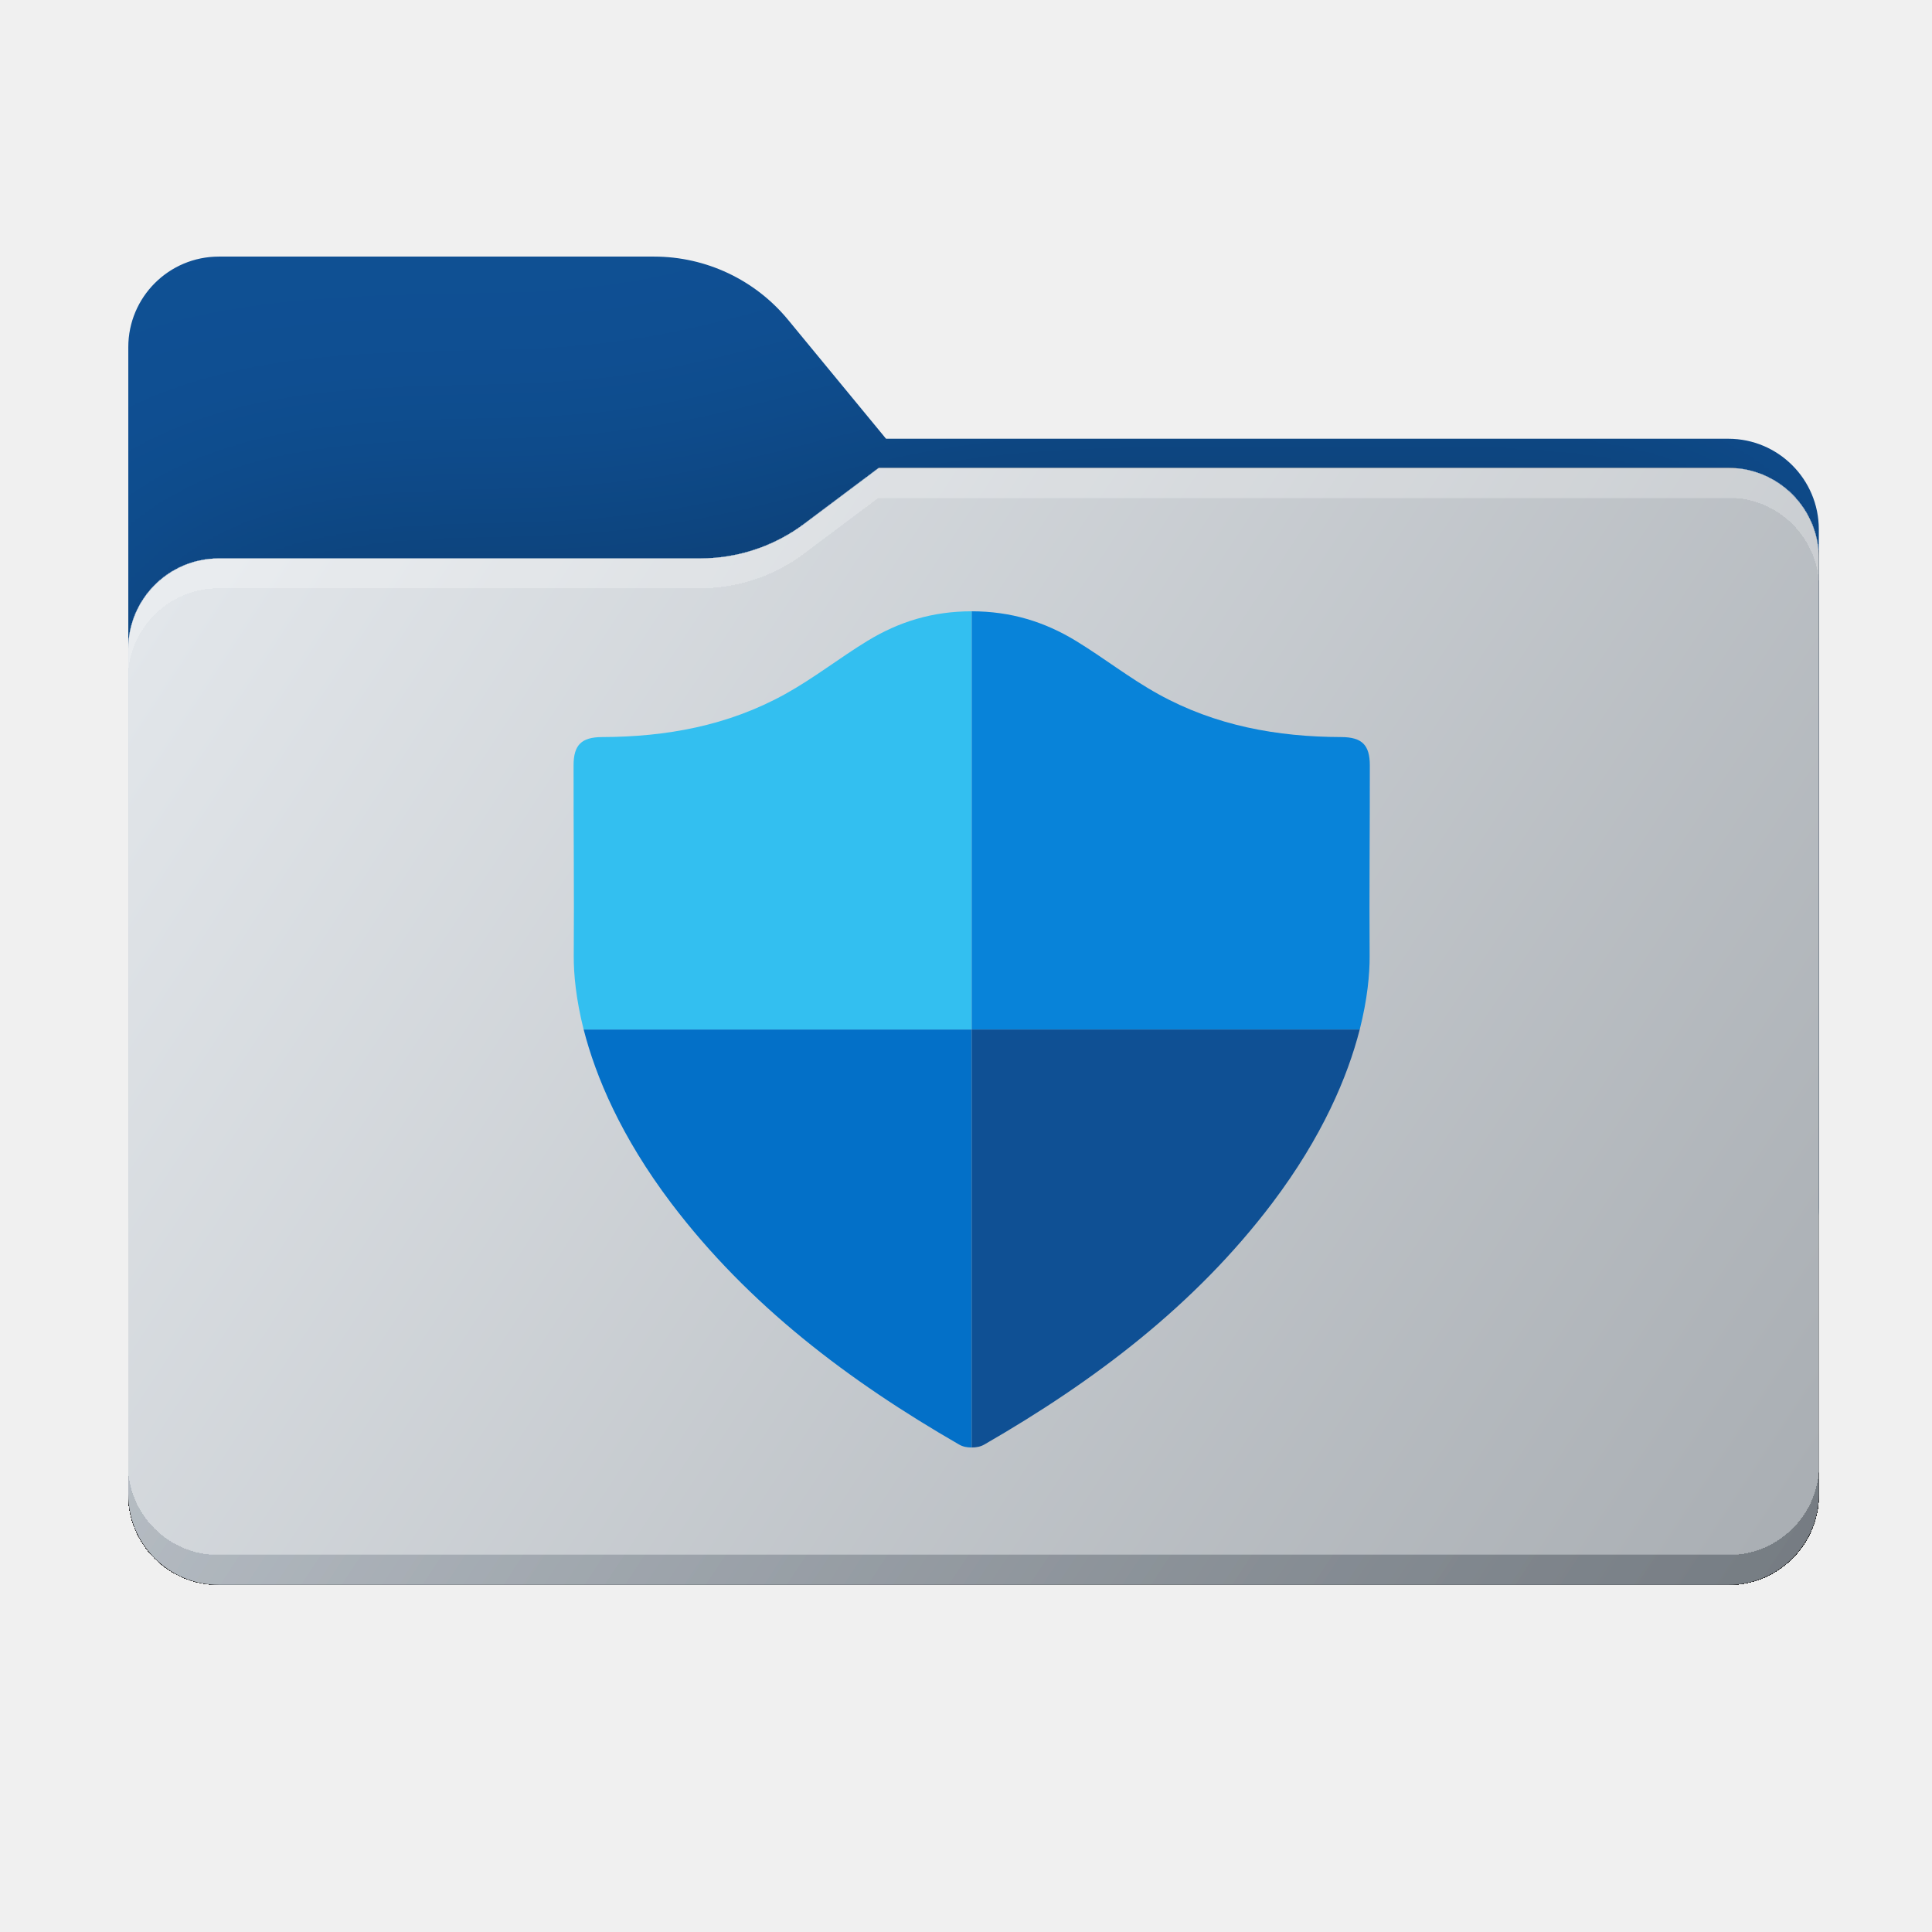
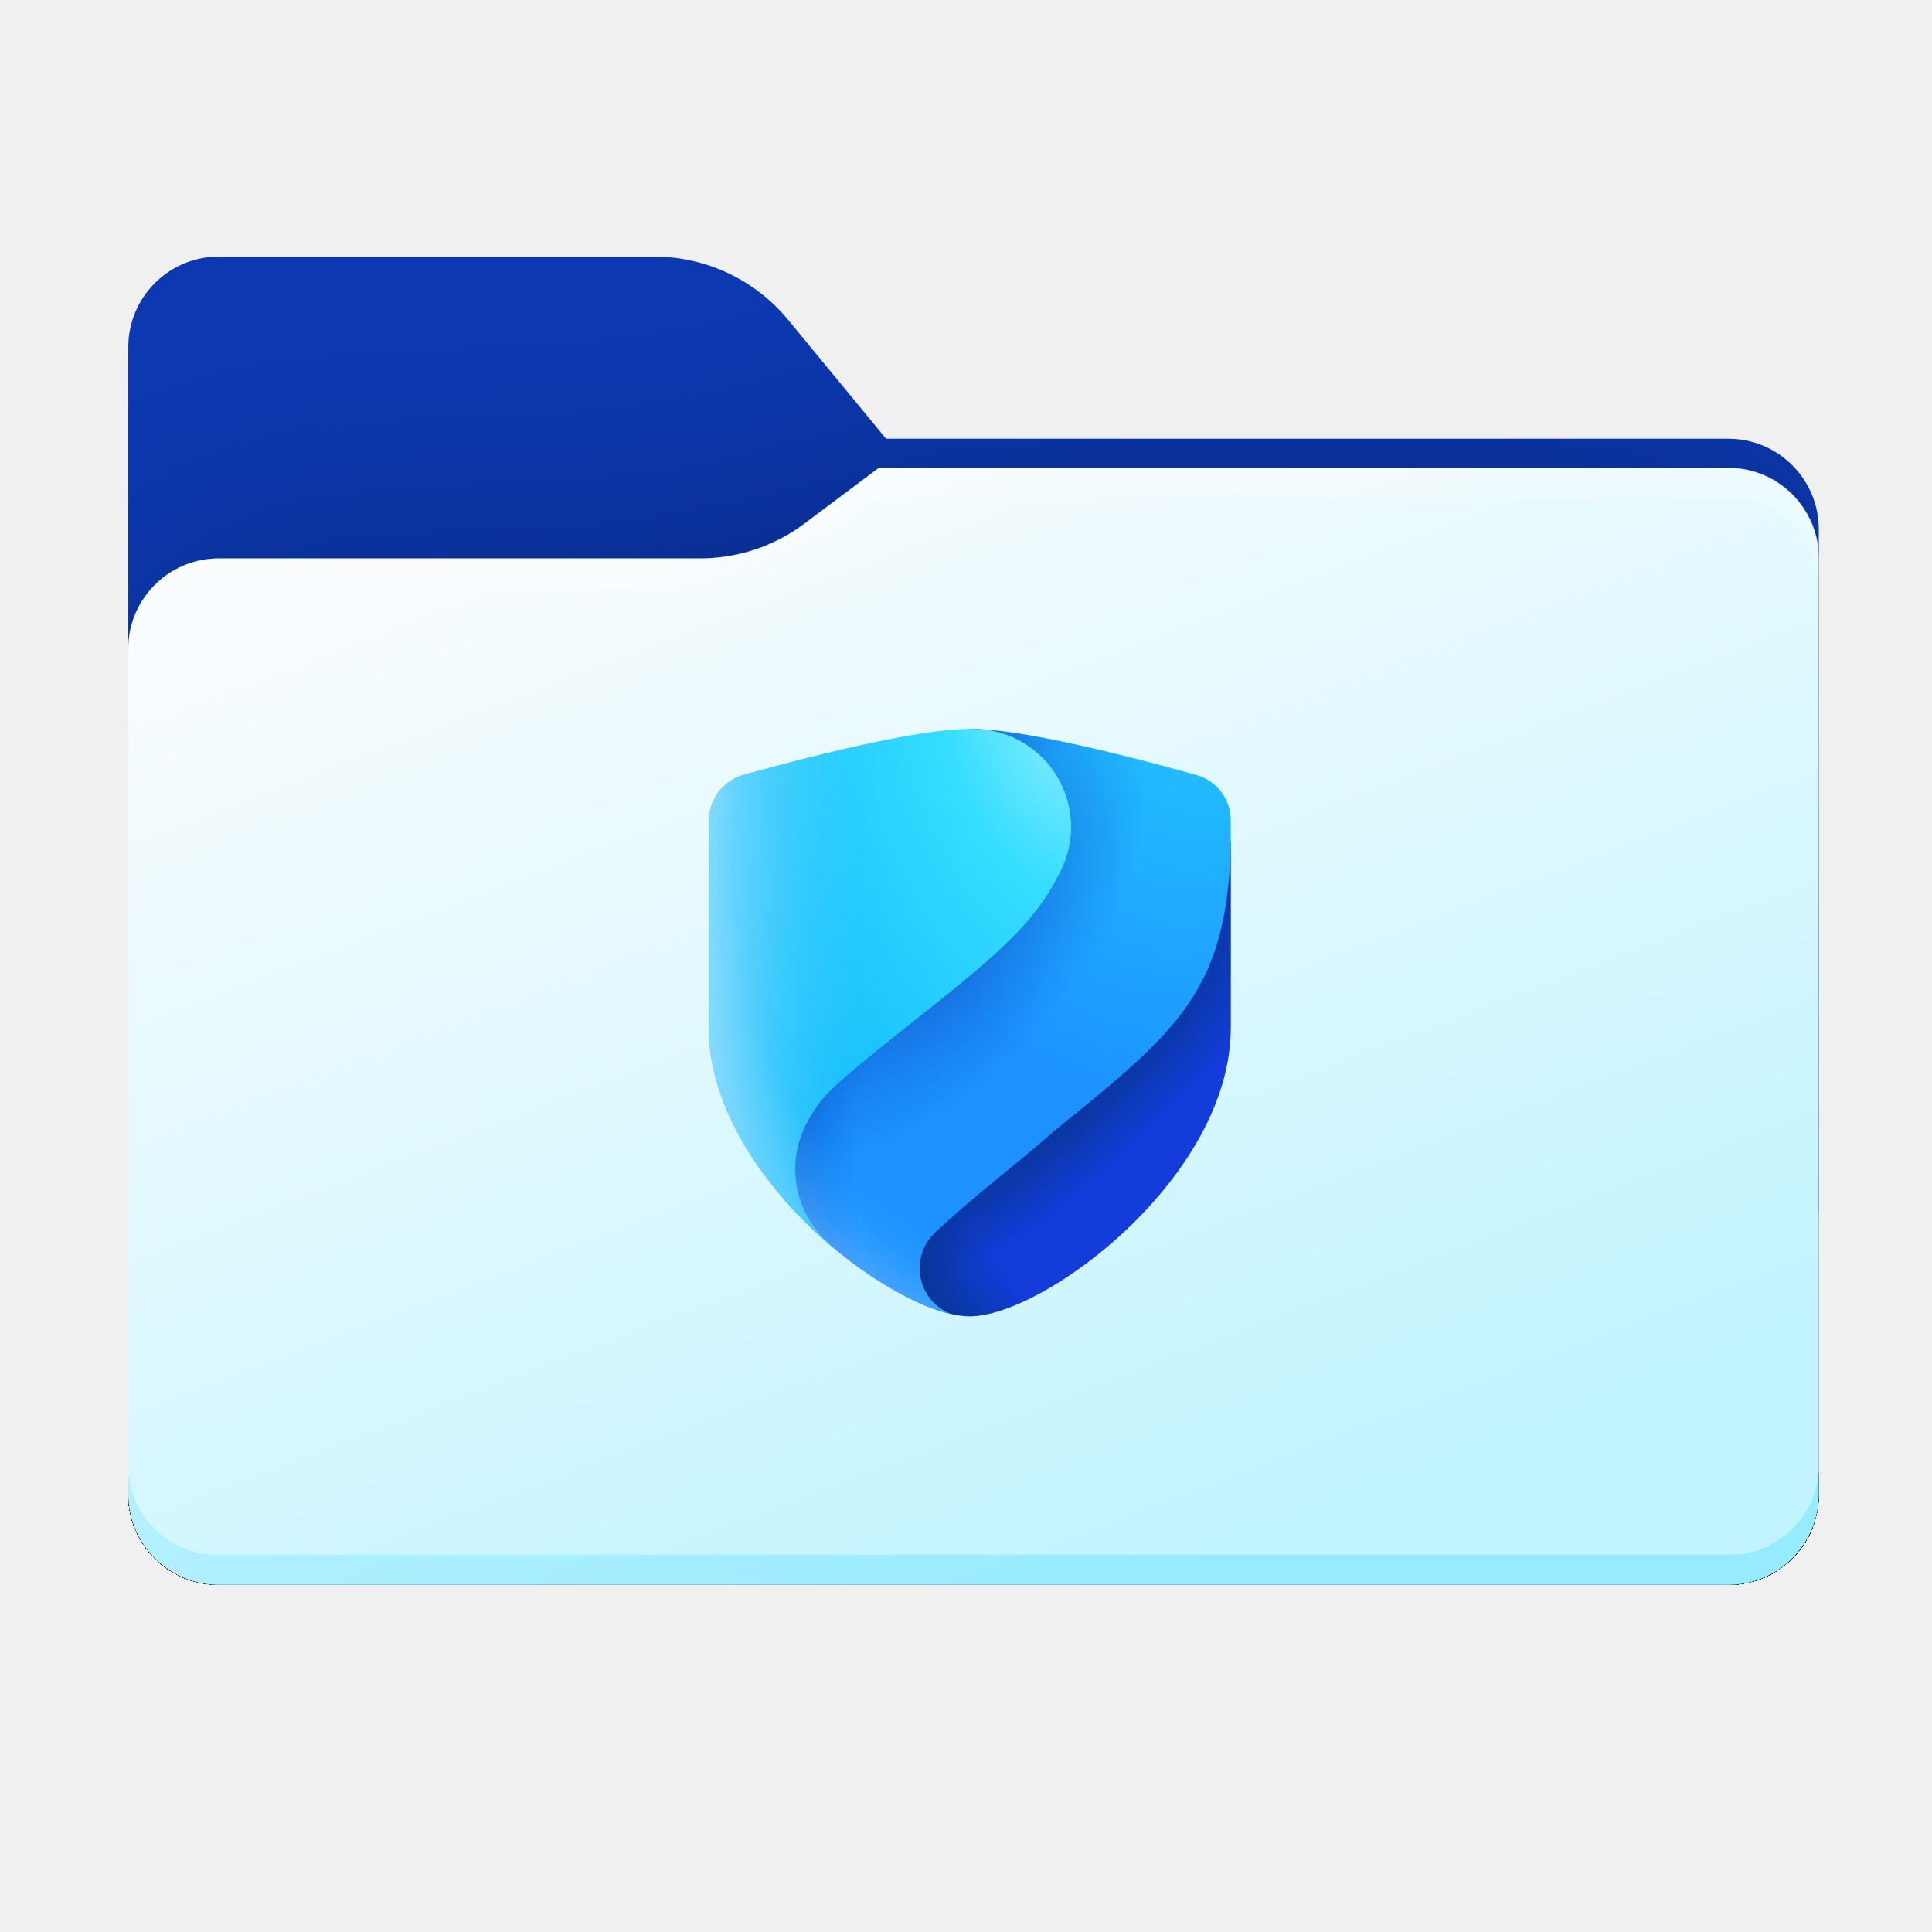
<svg xmlns="http://www.w3.org/2000/svg" width="256" height="256" viewBox="0 0 256 256" fill="none">
-   <path fill-rule="evenodd" clip-rule="evenodd" d="M104.425 42.378C100.056 37.073 93.544 34 86.671 34H29C22.373 34 17 39.373 17 46V58.137V68.2V160C17 166.627 22.373 172 29 172H229C235.627 172 241 166.627 241 160V70.137C241 63.51 235.627 58.137 229 58.137H117.404L104.425 42.378Z" fill="url(#paint0_linear_955_21296)" />
-   <mask id="mask0_955_21296" style="mask-type:alpha" maskUnits="userSpaceOnUse" x="17" y="34" width="224" height="138">
-     <path fill-rule="evenodd" clip-rule="evenodd" d="M104.425 42.378C100.056 37.073 93.544 34 86.671 34H29C22.373 34 17 39.373 17 46V58.137V68.2V160C17 166.627 22.373 172 29 172H229C235.627 172 241 166.627 241 160V70.137C241 63.51 235.627 58.137 229 58.137H117.404L104.425 42.378Z" fill="url(#paint1_linear_955_21296)" />
-   </mask>
-   <g mask="url(#mask0_955_21296)">
-     <g style="mix-blend-mode:multiply" filter="url(#filter0_f_955_21296)">
-       <path fill-rule="evenodd" clip-rule="evenodd" d="M92.789 74C97.764 74 102.605 72.387 106.586 69.402L116.459 62H229C235.627 62 241 67.373 241 74V108V160C241 166.627 235.627 172 229 172H29C22.373 172 17 166.627 17 160L17 108V86C17 79.373 22.373 74 29 74H87H92.789Z" fill="black" fill-opacity="0.3" />
+   <g clip-path="url(#clip0_4306_13248)">
+     <path d="M104.425 42.378C100.056 37.073 93.544 34 86.671 34H29C22.373 34 17 39.373 17 46V160C17 166.627 22.373 172 29 172H229C235.627 172 241 166.627 241 160V70.137C241 63.51 235.627 58.137 229 58.137H117.404L104.425 42.378Z" fill="url(#paint0_linear_4306_13248)" />
+     <mask id="mask0_4306_13248" style="mask-type:alpha" maskUnits="userSpaceOnUse" x="17" y="34" width="224" height="138">
+       <path d="M86.671 34C93.543 34 100.057 37.073 104.426 42.378L117.403 58.137H229C235.627 58.137 241 63.51 241 70.137V160C241 166.627 235.627 172 229 172H29C22.373 172 17 166.627 17 160V46C17 39.373 22.373 34 29 34H86.671Z" fill="url(#paint1_linear_4306_13248)" />
+     </mask>
+     <g mask="url(#mask0_4306_13248)">
+       <g filter="url(#filter0_f_4306_13248)" style="mix-blend-mode:multiply">
+         <path d="M241 160C241 166.627 235.627 172 229 172H29C22.373 172 17 166.627 17 160V86C17 79.373 22.373 74 29 74H92.79C97.765 74 102.605 72.386 106.586 69.402L116.46 62H229C235.627 62 241 67.373 241 74V160Z" fill="black" fill-opacity="0.3" />
+       </g>
    </g>
+     <g filter="url(#filter1_ii_4306_13248)">
+       <path d="M241 198C241 204.627 235.627 210 229 210H29C22.373 210 17 204.627 17 198V86C17 79.373 22.373 74 29 74H92.79C97.765 74 102.605 72.386 106.586 69.402L116.46 62H229C235.627 62 241 67.373 241 74V198Z" fill="url(#paint2_linear_4306_13248)" />
+     </g>
+     <path d="M163.085 136.167V111.451C128.003 125.16 115.176 135.628 118.666 168.641C118.839 170.273 119.807 171.74 121.301 172.431C124.068 173.711 126.568 174.42 128.501 174.42C138.382 174.42 163.085 155.963 163.085 136.171V136.167Z" fill="url(#paint3_linear_4306_13248)" />
+     <path d="M163.085 136.167V111.451C128.003 125.16 115.176 135.628 118.666 168.641C118.839 170.273 119.807 171.74 121.301 172.431C124.068 173.711 126.568 174.42 128.501 174.42C138.382 174.42 163.085 155.963 163.085 136.171V136.167Z" fill="url(#paint4_radial_4306_13248)" fill-opacity="0.6" />
+     <path d="M128.5 96.577C135.151 96.577 148.514 99.938 156.544 102.138C157.291 102.345 157.996 102.542 158.643 102.729C159.937 103.114 161.071 103.911 161.872 104.998C162.673 106.085 163.098 107.403 163.084 108.753V112.841C162.288 131.053 156.454 136.347 140.165 149.465C138.01 151.348 135.82 153.189 133.594 154.988C130.399 157.606 127.131 160.279 123.873 163.367C123.076 164.123 122.484 165.069 122.154 166.116C121.823 167.163 121.765 168.278 121.984 169.354C122.204 170.43 122.693 171.432 123.407 172.267C124.122 173.101 125.036 173.74 126.066 174.123C125.427 173.978 124.797 173.8 124.177 173.59C118.222 171.591 110.178 166.155 103.884 158.927C98.921 128.003 108.649 112.841 128.5 96.577Z" fill="url(#paint5_radial_4306_13248)" />
+     <path d="M128.5 96.577C135.151 96.577 148.514 99.938 156.544 102.138C157.291 102.345 157.996 102.542 158.643 102.729C159.937 103.114 161.071 103.911 161.872 104.998C162.673 106.085 163.098 107.403 163.084 108.753V112.841C162.288 131.053 156.454 136.347 140.165 149.465C138.01 151.348 135.82 153.189 133.594 154.988C130.399 157.606 127.131 160.279 123.873 163.367C123.076 164.123 122.484 165.069 122.154 166.116C121.823 167.163 121.765 168.278 121.984 169.354C122.204 170.43 122.693 171.432 123.407 172.267C124.122 173.101 125.036 173.74 126.066 174.123C125.427 173.978 124.797 173.8 124.177 173.59C118.222 171.591 110.178 166.155 103.884 158.927C98.921 128.003 108.649 112.841 128.5 96.577Z" fill="url(#paint6_radial_4306_13248)" fill-opacity="0.7" />
+     <path d="M128.5 96.577C135.151 96.577 148.514 99.938 156.544 102.138C157.291 102.345 157.996 102.542 158.643 102.729C159.937 103.114 161.071 103.911 161.872 104.998C162.673 106.085 163.098 107.403 163.084 108.753V112.841C162.288 131.053 156.454 136.347 140.165 149.465C138.01 151.348 135.82 153.189 133.594 154.988C130.399 157.606 127.131 160.279 123.873 163.367C123.076 164.123 122.484 165.069 122.154 166.116C121.823 167.163 121.765 168.278 121.984 169.354C122.204 170.43 122.693 171.432 123.407 172.267C124.122 173.101 125.036 173.74 126.066 174.123C125.427 173.978 124.797 173.8 124.177 173.59C118.222 171.591 110.178 166.155 103.884 158.927C98.921 128.003 108.649 112.841 128.5 96.577Z" fill="url(#paint7_radial_4306_13248)" fill-opacity="0.7" />
+     <path d="M128.5 96.577C135.151 96.577 148.514 99.938 156.544 102.138C157.291 102.345 157.996 102.542 158.643 102.729C159.937 103.114 161.071 103.911 161.872 104.998C162.673 106.085 163.098 107.403 163.084 108.753V112.841C162.288 131.053 156.454 136.347 140.165 149.465C138.01 151.348 135.82 153.189 133.594 154.988C130.399 157.606 127.131 160.279 123.873 163.367C123.076 164.123 122.484 165.069 122.154 166.116C121.823 167.163 121.765 168.278 121.984 169.354C122.204 170.43 122.693 171.432 123.407 172.267C124.122 173.101 125.036 173.74 126.066 174.123C125.427 173.978 124.797 173.8 124.177 173.59C118.222 171.591 110.178 166.155 103.884 158.927C98.921 128.003 108.649 112.841 128.5 96.577Z" fill="url(#paint8_radial_4306_13248)" fill-opacity="0.5" />
+     <path d="M98.544 102.667C106.18 100.536 121.286 96.58 128.5 96.58C129.019 96.58 129.579 96.597 130.174 96.639C132.361 96.852 134.458 97.616 136.27 98.858C138.081 100.101 139.549 101.781 140.536 103.744C141.524 105.707 141.998 107.888 141.915 110.083C141.832 112.278 141.194 114.417 140.062 116.299C137.537 121.331 133.404 125.284 127.117 130.461C125.308 131.948 123.237 133.591 121.172 135.227C119.222 136.773 117.275 138.315 115.563 139.719C111.406 143.129 108.867 145.211 107.47 147.826C106.093 149.936 105.361 152.402 105.364 154.922C105.364 158.754 107.024 162.202 109.659 164.581L109.912 164.858L109.981 164.962C109.135 164.237 108.309 163.488 107.505 162.717C100.094 155.628 93.917 146.065 93.917 136.168V108.823C93.917 105.956 95.784 103.441 98.544 102.667Z" fill="url(#paint9_radial_4306_13248)" />
+     <path d="M98.544 102.667C106.18 100.536 121.286 96.58 128.5 96.58C129.019 96.58 129.579 96.597 130.174 96.639C132.361 96.852 134.458 97.616 136.27 98.858C138.081 100.101 139.549 101.781 140.536 103.744C141.524 105.707 141.998 107.888 141.915 110.083C141.832 112.278 141.194 114.417 140.062 116.299C137.537 121.331 133.404 125.284 127.117 130.461C125.308 131.948 123.237 133.591 121.172 135.227C119.222 136.773 117.275 138.315 115.563 139.719C111.406 143.129 108.867 145.211 107.47 147.826C106.093 149.936 105.361 152.402 105.364 154.922C105.364 158.754 107.024 162.202 109.659 164.581L109.912 164.858L109.981 164.962C109.135 164.237 108.309 163.488 107.505 162.717C100.094 155.628 93.917 146.065 93.917 136.168V108.823C93.917 105.956 95.784 103.441 98.544 102.667Z" fill="url(#paint10_linear_4306_13248)" fill-opacity="0.8" />
+     <path d="M98.544 102.667C106.18 100.536 121.286 96.58 128.5 96.58C129.019 96.58 129.579 96.597 130.174 96.639C132.361 96.852 134.458 97.616 136.27 98.858C138.081 100.101 139.549 101.781 140.536 103.744C141.524 105.707 141.998 107.888 141.915 110.083C141.832 112.278 141.194 114.417 140.062 116.299C137.537 121.331 133.404 125.284 127.117 130.461C125.308 131.948 123.237 133.591 121.172 135.227C119.222 136.773 117.275 138.315 115.563 139.719C111.406 143.129 108.867 145.211 107.47 147.826C106.093 149.936 105.361 152.402 105.364 154.922C105.364 158.754 107.024 162.202 109.659 164.581L109.912 164.858L109.981 164.962C109.135 164.237 108.309 163.488 107.505 162.717C100.094 155.628 93.917 146.065 93.917 136.168V108.823C93.917 105.956 95.784 103.441 98.544 102.667Z" fill="url(#paint11_radial_4306_13248)" fill-opacity="0.5" />
  </g>
-   <g filter="url(#filter1_ii_955_21296)">
-     <path fill-rule="evenodd" clip-rule="evenodd" d="M92.789 74C97.764 74 102.605 72.387 106.586 69.402L116.459 62H229C235.627 62 241 67.373 241 74V108V198C241 204.627 235.627 210 229 210H29C22.373 210 17 204.627 17 198L17 108V86C17 79.373 22.373 74 29 74H87H92.789Z" fill="url(#paint2_linear_955_21296)" />
-   </g>
-   <path d="M77.337 136.412C78.939 142.663 82.289 150.626 88.941 159.427C99.186 172.961 112.478 182.987 127.068 191.399C127.59 191.703 128.124 191.8 128.756 191.8V136.412H77.337Z" fill="#0370C8" />
-   <path d="M76.025 126.689C76.013 129.068 76.317 132.382 77.336 136.412H128.755V81C123.56 81 119.105 82.384 114.941 84.921C111.239 87.178 107.828 89.873 104.029 91.973C96.466 96.161 88.285 97.642 79.776 97.666C77.045 97.678 76.001 98.71 76.001 101.417C75.989 109.841 76.086 118.265 76.025 126.689Z" fill="#33BFF0" />
-   <path d="M180.173 136.412C178.571 142.663 175.221 150.626 168.569 159.427C158.324 172.961 145.033 182.987 130.442 191.399C129.92 191.703 129.362 191.8 128.755 191.8V136.412H180.173Z" fill="#0F5094" />
-   <path d="M181.484 126.689C181.497 129.068 181.193 132.382 180.173 136.412H128.755V81C133.926 81 138.405 82.384 142.568 84.921C146.271 87.178 149.682 89.873 153.481 91.973C161.043 96.161 169.225 97.642 177.734 97.666C180.465 97.678 181.509 98.71 181.509 101.417C181.521 109.841 181.424 118.265 181.484 126.689Z" fill="#0883D9" />
  <defs>
-     <filter id="filter0_f_955_21296" x="-20" y="25" width="298" height="184" filterUnits="userSpaceOnUse" color-interpolation-filters="sRGB">
+     <filter id="filter0_f_4306_13248" x="-20" y="25" width="298" height="184" filterUnits="userSpaceOnUse" color-interpolation-filters="sRGB">
      <feFlood flood-opacity="0" result="BackgroundImageFix" />
      <feBlend mode="normal" in="SourceGraphic" in2="BackgroundImageFix" result="shape" />
-       <feGaussianBlur stdDeviation="18.5" result="effect1_foregroundBlur_955_21296" />
+       <feGaussianBlur stdDeviation="18.5" result="effect1_foregroundBlur_4306_13248" />
    </filter>
-     <filter id="filter1_ii_955_21296" x="17" y="62" width="224" height="148" filterUnits="userSpaceOnUse" color-interpolation-filters="sRGB">
+     <filter id="filter1_ii_4306_13248" x="17" y="62" width="224" height="148" filterUnits="userSpaceOnUse" color-interpolation-filters="sRGB">
      <feFlood flood-opacity="0" result="BackgroundImageFix" />
      <feBlend mode="normal" in="SourceGraphic" in2="BackgroundImageFix" result="shape" />
      <feColorMatrix in="SourceAlpha" type="matrix" values="0 0 0 0 0 0 0 0 0 0 0 0 0 0 0 0 0 0 127 0" result="hardAlpha" />
      <feOffset dy="4" />
      <feComposite in2="hardAlpha" operator="arithmetic" k2="-1" k3="1" />
      <feColorMatrix type="matrix" values="0 0 0 0 1 0 0 0 0 1 0 0 0 0 1 0 0 0 0.25 0" />
-       <feBlend mode="normal" in2="shape" result="effect1_innerShadow_955_21296" />
+       <feBlend mode="normal" in2="shape" result="effect1_innerShadow_4306_13248" />
      <feColorMatrix in="SourceAlpha" type="matrix" values="0 0 0 0 0 0 0 0 0 0 0 0 0 0 0 0 0 0 127 0" result="hardAlpha" />
      <feOffset dy="-4" />
      <feComposite in2="hardAlpha" operator="arithmetic" k2="-1" k3="1" />
      <feColorMatrix type="matrix" values="0 0 0 0 0 0 0 0 0 0 0 0 0 0 0 0 0 0 0.9 0" />
-       <feBlend mode="soft-light" in2="effect1_innerShadow_955_21296" result="effect2_innerShadow_955_21296" />
+       <feBlend mode="soft-light" in2="effect1_innerShadow_4306_13248" result="effect2_innerShadow_4306_13248" />
    </filter>
-     <linearGradient id="paint0_linear_955_21296" x1="129" y1="34" x2="129" y2="172" gradientUnits="userSpaceOnUse">
-       <stop stop-color="#0F5094" />
+     <linearGradient id="paint0_linear_4306_13248" x1="17" y1="34" x2="197.768" y2="215.142" gradientUnits="userSpaceOnUse">
+       <stop stop-color="#0C39B3" />
    </linearGradient>
-     <linearGradient id="paint1_linear_955_21296" x1="17" y1="34" x2="197.768" y2="215.142" gradientUnits="userSpaceOnUse">
+     <linearGradient id="paint1_linear_4306_13248" x1="17" y1="34" x2="197.768" y2="215.142" gradientUnits="userSpaceOnUse">
      <stop stop-color="#05815D" />
      <stop offset="1" stop-color="#0C575F" />
    </linearGradient>
-     <linearGradient id="paint2_linear_955_21296" x1="17" y1="62" x2="241" y2="210" gradientUnits="userSpaceOnUse">
-       <stop stop-color="#E5E9ED" />
-       <stop offset="1" stop-color="#A8ADB2" />
+     <linearGradient id="paint2_linear_4306_13248" x1="176.439" y1="200.973" x2="119.815" y2="52.533" gradientUnits="userSpaceOnUse">
+       <stop stop-color="#C1F4FF" />
+       <stop offset="1" stop-color="#F8FCFE" />
    </linearGradient>
+     <linearGradient id="paint3_linear_4306_13248" x1="159.53" y1="134.079" x2="113.593" y2="170.896" gradientUnits="userSpaceOnUse">
+       <stop offset="0.716" stop-color="#143DE0" />
+       <stop offset="0.978" stop-color="#003375" />
+     </linearGradient>
+     <radialGradient id="paint4_radial_4306_13248" cx="0" cy="0" r="1" gradientUnits="userSpaceOnUse" gradientTransform="translate(133.786 142.935) rotate(50.288) scale(40.9283 122.358)">
+       <stop offset="0.228" stop-color="#003375" />
+       <stop offset="0.434" stop-color="#003375" stop-opacity="0.1" />
+     </radialGradient>
+     <radialGradient id="paint5_radial_4306_13248" cx="0" cy="0" r="1" gradientTransform="matrix(-64.5705 113.738 -56.9103 -70.0382 165.345 75.4255)" gradientUnits="userSpaceOnUse">
+       <stop offset="0.165" stop-color="#23C0FE" />
+       <stop offset="0.534" stop-color="#1C91FF" />
+     </radialGradient>
+     <radialGradient id="paint6_radial_4306_13248" cx="0" cy="0" r="1" gradientUnits="userSpaceOnUse" gradientTransform="translate(120.892 122.297) rotate(43.382) scale(21.7777 38.751)">
+       <stop offset="0.144" stop-color="#1B44B1" />
+       <stop offset="1" stop-color="#045ED1" stop-opacity="0" />
+     </radialGradient>
+     <radialGradient id="paint7_radial_4306_13248" cx="0" cy="0" r="1" gradientUnits="userSpaceOnUse" gradientTransform="translate(153.653 138.744) rotate(28.8937) scale(49.0866 71.9493)">
+       <stop offset="0.728" stop-color="#045ED1" stop-opacity="0" />
+       <stop offset="0.951" stop-color="#1B44B1" />
+     </radialGradient>
+     <radialGradient id="paint8_radial_4306_13248" cx="0" cy="0" r="1" gradientUnits="userSpaceOnUse" gradientTransform="translate(135.806 118.235) rotate(-111.097) scale(79.5095 60.7754)">
+       <stop offset="0.642" stop-color="#11A7FF" stop-opacity="0" />
+       <stop offset="0.796" stop-color="#6AB3FF" />
+     </radialGradient>
+     <radialGradient id="paint9_radial_4306_13248" cx="0" cy="0" r="1" gradientTransform="matrix(-56.9249 76.6093 -60.2577 -97.6032 141.919 92.8866)" gradientUnits="userSpaceOnUse">
+       <stop stop-color="#92EEFE" />
+       <stop offset="0.213" stop-color="#35DDFF" />
+       <stop offset="0.612" stop-color="#15BDFB" />
+       <stop offset="0.803" stop-color="#08B1F9" />
+     </radialGradient>
+     <linearGradient id="paint10_linear_4306_13248" x1="119.789" y1="123.731" x2="93.917" y2="123.731" gradientUnits="userSpaceOnUse">
+       <stop offset="0.111" stop-color="#22CBFD" stop-opacity="0" />
+       <stop offset="0.971" stop-color="#92DEFF" />
+     </linearGradient>
+     <radialGradient id="paint11_radial_4306_13248" cx="0" cy="0" r="1" gradientTransform="matrix(2.97638 -74.867 39.8466 -1.35926 123.216 107.706)" gradientUnits="userSpaceOnUse">
+       <stop offset="0.658" stop-color="#92DEFF" stop-opacity="0" />
+       <stop offset="0.852" stop-color="#92DEFF" />
+     </radialGradient>
+     <clipPath id="clip0_4306_13248">
+       <rect width="256" height="256" fill="white" />
+     </clipPath>
  </defs>
</svg>
